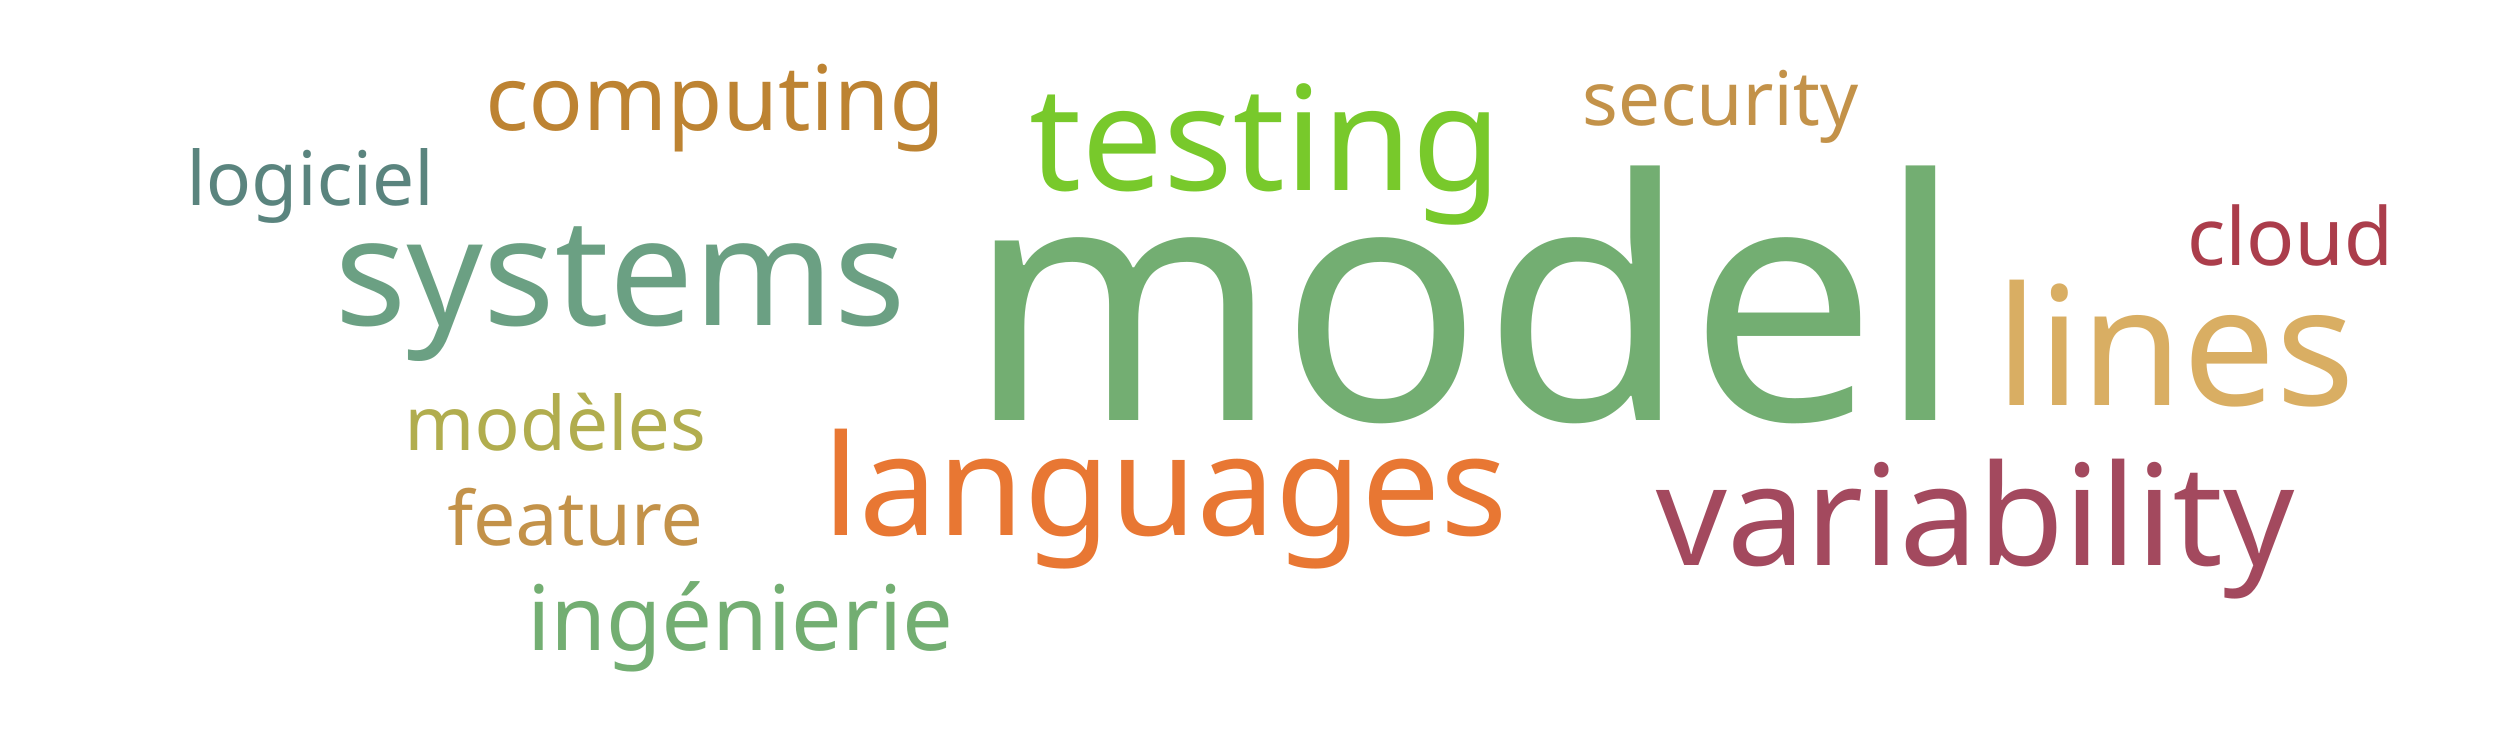
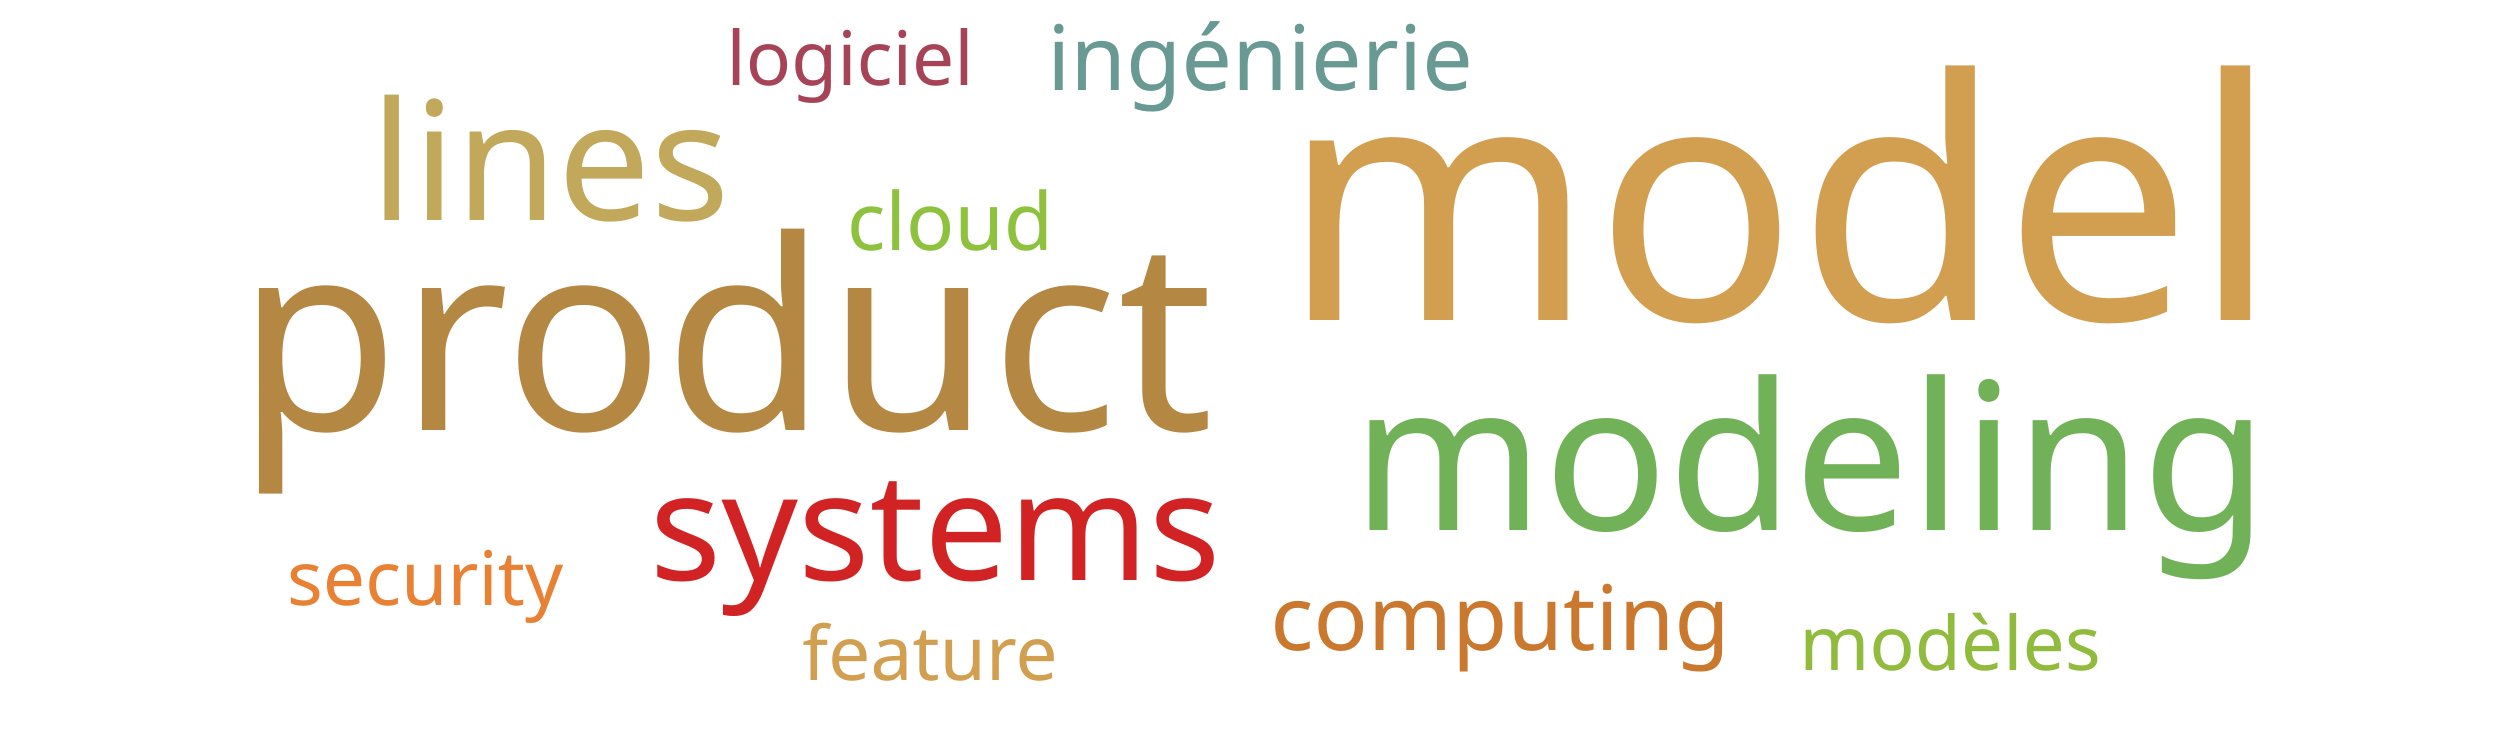
<svg xmlns="http://www.w3.org/2000/svg" width="500" height="150">
  <g transform="translate(250, 75)">
-     <text text-anchor="middle" style="font-family: Impact; font-size: 67px; fill: #73ae72" transform="translate(43,9)rotate(0)">model</text>
-     <text text-anchor="middle" style="font-family: Impact; font-size: 33px; fill: #d9ae63" transform="translate(185,6)rotate(0)">lines</text>
-     <text text-anchor="middle" style="font-family: Impact; font-size: 30px; fill: #6ba083" transform="translate(-126,-10)rotate(0)">systems</text>
-     <text text-anchor="middle" style="font-family: Impact; font-size: 29px; fill: #78c92b" transform="translate(3,-37)rotate(0)">testing</text>
-     <text text-anchor="middle" style="font-family: Impact; font-size: 28px; fill: #a3495e" transform="translate(145,38)rotate(0)">variability</text>
-     <text text-anchor="middle" style="font-family: Impact; font-size: 28px; fill: #e87733" transform="translate(-17,32)rotate(0)">languages</text>
-     <text text-anchor="middle" style="font-family: Impact; font-size: 18px; fill: #bd8332" transform="translate(-107,-49)rotate(0)">computing</text>
-     <text text-anchor="middle" style="font-family: Impact; font-size: 18px; fill: #73ae72" transform="translate(-102,55)rotate(0)">ingénierie</text>
-     <text text-anchor="middle" style="font-family: Impact; font-size: 16px; fill: #ab3d4b" transform="translate(208,-22)rotate(0)">cloud</text>
-     <text text-anchor="middle" style="font-family: Impact; font-size: 15px; fill: #c39249" transform="translate(-135,34)rotate(0)">feature</text>
-     <text text-anchor="middle" style="font-family: Impact; font-size: 15px; fill: #c39249" transform="translate(94,-50)rotate(0)">security</text>
-     <text text-anchor="middle" style="font-family: Impact; font-size: 15px; fill: #5a847e" transform="translate(-188,-34)rotate(0)">logiciel</text>
-     <text text-anchor="middle" style="font-family: Impact; font-size: 15px; fill: #b1ad4e" transform="translate(-139,15)rotate(0)">modèles</text>
+     <text text-anchor="middle" style="font-family: Impact; font-size: 67px; fill: #d19f4f" transform="translate(106,-11)rotate(0)">model</text>
+     <text text-anchor="middle" style="font-family: Impact; font-size: 53px; fill: #b48742" transform="translate(-105,11)rotate(0)">product</text>
+     <text text-anchor="middle" style="font-family: Impact; font-size: 41px; fill: #71b258" transform="translate(112,31)rotate(0)">modeling</text>
+     <text text-anchor="middle" style="font-family: Impact; font-size: 33px; fill: #c1a85a" transform="translate(-140,-31)rotate(0)">lines</text>
+     <text text-anchor="middle" style="font-family: Impact; font-size: 30px; fill: #d12323" transform="translate(-63,41)rotate(0)">systems</text>
+     <text text-anchor="middle" style="font-family: Impact; font-size: 18px; fill: #cb782f" transform="translate(50,55)rotate(0)">computing</text>
+     <text text-anchor="middle" style="font-family: Impact; font-size: 18px; fill: #689993" transform="translate(2,-57)rotate(0)">ingénierie</text>
+     <text text-anchor="middle" style="font-family: Impact; font-size: 16px; fill: #8ec23e" transform="translate(-60,-25)rotate(0)">cloud</text>
+     <text text-anchor="middle" style="font-family: Impact; font-size: 15px; fill: #d19f4f" transform="translate(-64,61)rotate(0)">feature</text>
+     <text text-anchor="middle" style="font-family: Impact; font-size: 15px; fill: #e98135" transform="translate(-165,46)rotate(0)">security</text>
+     <text text-anchor="middle" style="font-family: Impact; font-size: 15px; fill: #91bb3c" transform="translate(140,59)rotate(0)">modèles</text>
+     <text text-anchor="middle" style="font-family: Impact; font-size: 15px; fill: #a74356" transform="translate(-80,-58)rotate(0)">logiciel</text>
  </g>
</svg>
